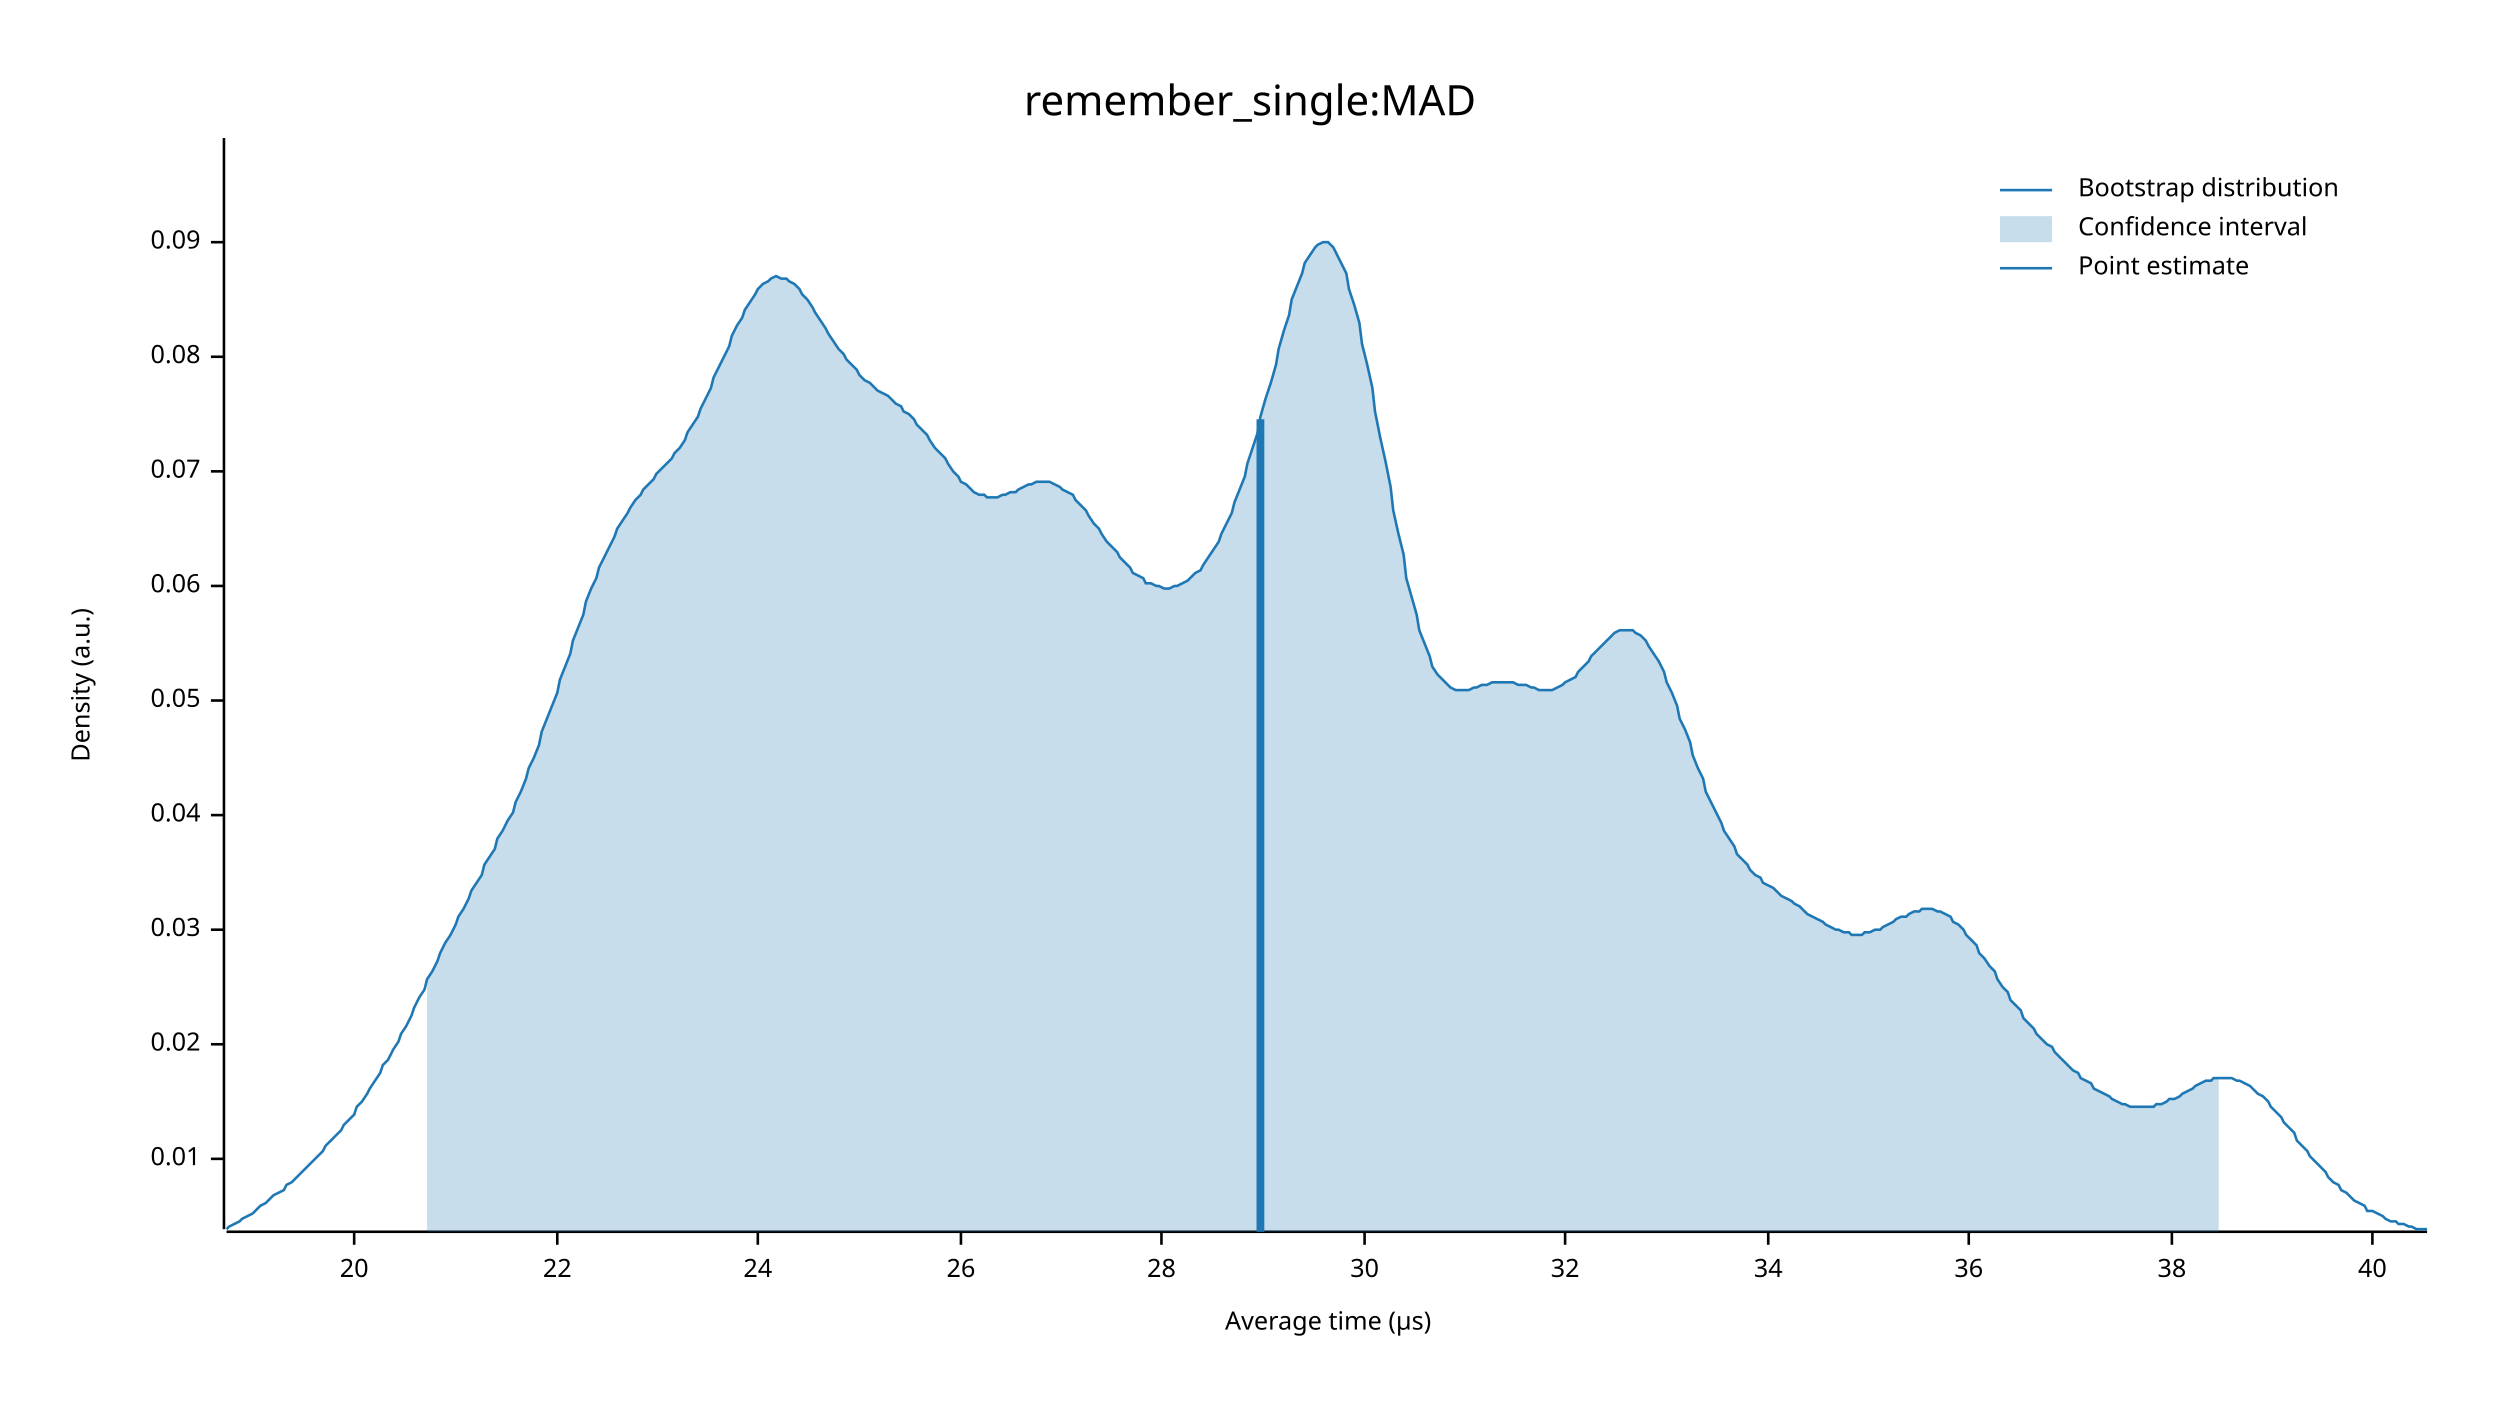
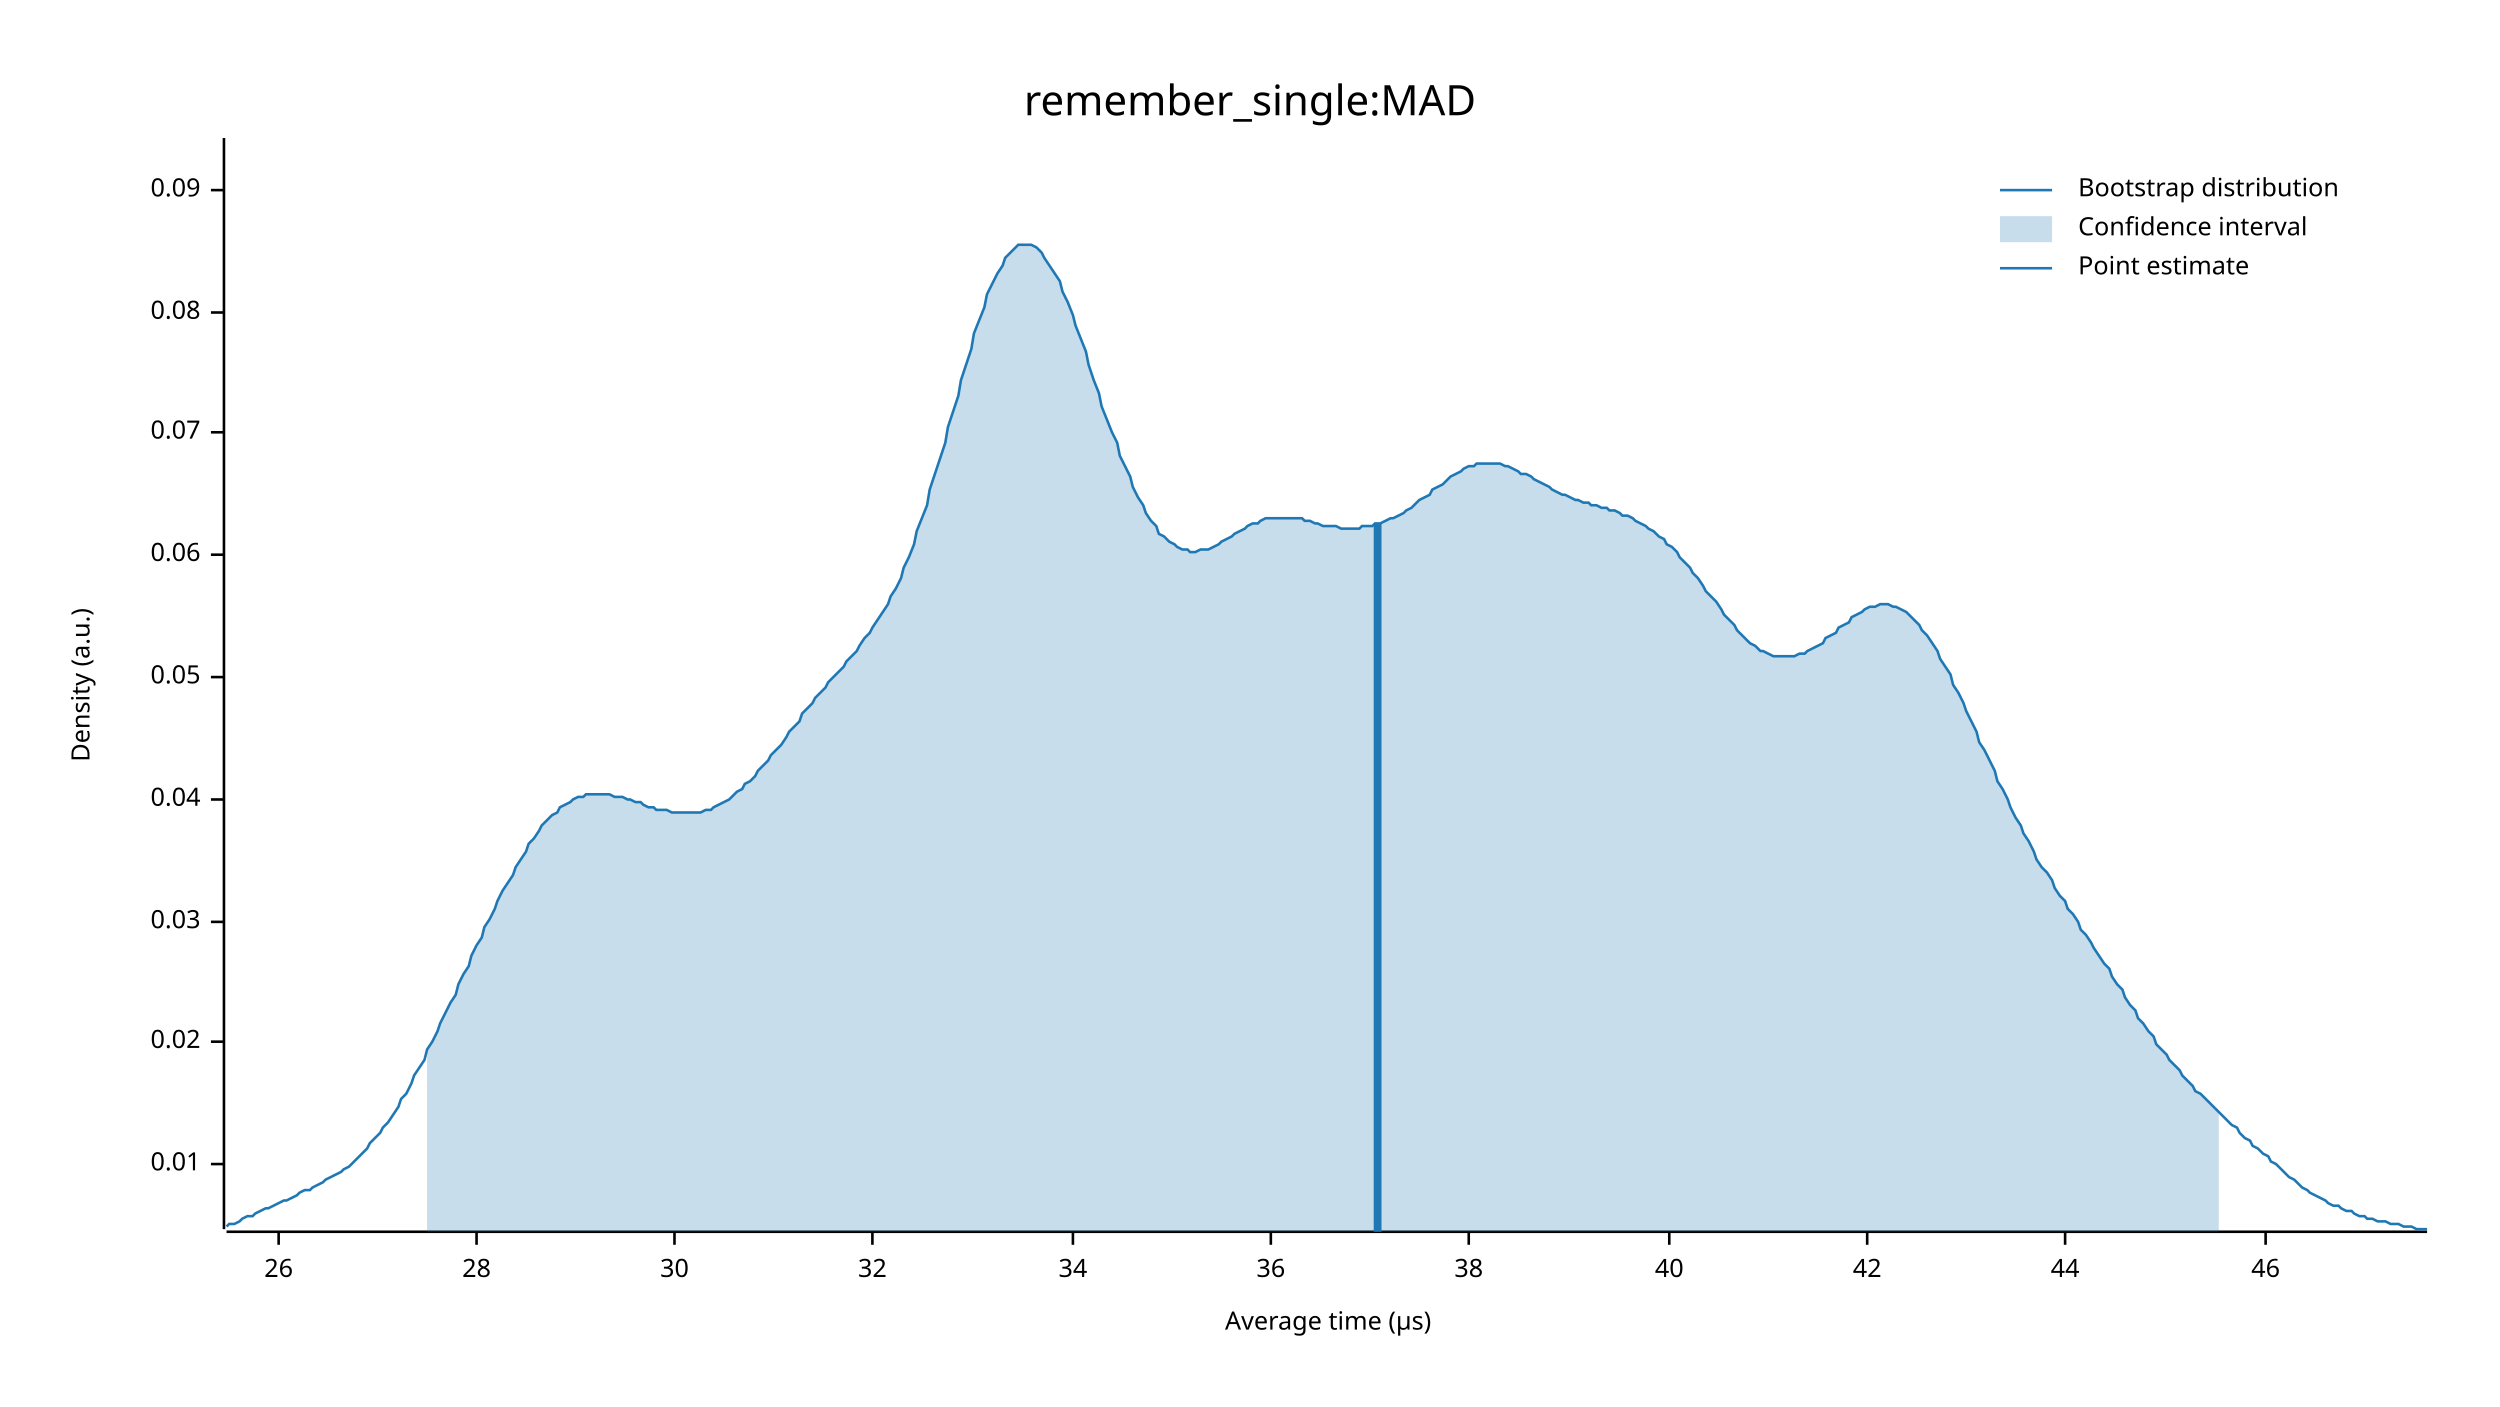
<svg xmlns="http://www.w3.org/2000/svg" width="960" height="540" viewBox="0 0 960 540">
  <text x="480" y="32" dy="0.76em" text-anchor="middle" font-family="sans-serif" font-size="16.129" opacity="1" fill="#000000">
remember_single:MAD
</text>
  <text x="27" y="263" dy="0.76em" text-anchor="middle" font-family="sans-serif" font-size="9.677" opacity="1" fill="#000000" transform="rotate(270, 27, 263)">
Density (a.u.)
</text>
  <text x="510" y="513" dy="-0.5ex" text-anchor="middle" font-family="sans-serif" font-size="9.677" opacity="1" fill="#000000">
Average time (µs)
</text>
  <polyline fill="none" opacity="1" stroke="#000000" stroke-width="1" points="86,53 86,472 " />
-   <text x="77" y="445" dy="0.5ex" text-anchor="end" font-family="sans-serif" font-size="9.677" opacity="1" fill="#000000">
+   <text x="77" y="447" dy="0.5ex" text-anchor="end" font-family="sans-serif" font-size="9.677" opacity="1" fill="#000000">
0.01
</text>
-   <polyline fill="none" opacity="1" stroke="#000000" stroke-width="1" points="81,445 86,445 " />
-   <text x="77" y="401" dy="0.5ex" text-anchor="end" font-family="sans-serif" font-size="9.677" opacity="1" fill="#000000">
+   <polyline fill="none" opacity="1" stroke="#000000" stroke-width="1" points="81,447 86,447 " />
+   <text x="77" y="400" dy="0.5ex" text-anchor="end" font-family="sans-serif" font-size="9.677" opacity="1" fill="#000000">
0.02
</text>
-   <polyline fill="none" opacity="1" stroke="#000000" stroke-width="1" points="81,401 86,401 " />
-   <text x="77" y="357" dy="0.5ex" text-anchor="end" font-family="sans-serif" font-size="9.677" opacity="1" fill="#000000">
+   <polyline fill="none" opacity="1" stroke="#000000" stroke-width="1" points="81,400 86,400 " />
+   <text x="77" y="354" dy="0.5ex" text-anchor="end" font-family="sans-serif" font-size="9.677" opacity="1" fill="#000000">
0.03
</text>
-   <polyline fill="none" opacity="1" stroke="#000000" stroke-width="1" points="81,357 86,357 " />
-   <text x="77" y="313" dy="0.5ex" text-anchor="end" font-family="sans-serif" font-size="9.677" opacity="1" fill="#000000">
+   <polyline fill="none" opacity="1" stroke="#000000" stroke-width="1" points="81,354 86,354 " />
+   <text x="77" y="307" dy="0.5ex" text-anchor="end" font-family="sans-serif" font-size="9.677" opacity="1" fill="#000000">
0.04
</text>
-   <polyline fill="none" opacity="1" stroke="#000000" stroke-width="1" points="81,313 86,313 " />
-   <text x="77" y="269" dy="0.5ex" text-anchor="end" font-family="sans-serif" font-size="9.677" opacity="1" fill="#000000">
+   <polyline fill="none" opacity="1" stroke="#000000" stroke-width="1" points="81,307 86,307 " />
+   <text x="77" y="260" dy="0.5ex" text-anchor="end" font-family="sans-serif" font-size="9.677" opacity="1" fill="#000000">
0.05
</text>
-   <polyline fill="none" opacity="1" stroke="#000000" stroke-width="1" points="81,269 86,269 " />
-   <text x="77" y="225" dy="0.5ex" text-anchor="end" font-family="sans-serif" font-size="9.677" opacity="1" fill="#000000">
+   <polyline fill="none" opacity="1" stroke="#000000" stroke-width="1" points="81,260 86,260 " />
+   <text x="77" y="213" dy="0.5ex" text-anchor="end" font-family="sans-serif" font-size="9.677" opacity="1" fill="#000000">
0.06
</text>
-   <polyline fill="none" opacity="1" stroke="#000000" stroke-width="1" points="81,225 86,225 " />
-   <text x="77" y="181" dy="0.5ex" text-anchor="end" font-family="sans-serif" font-size="9.677" opacity="1" fill="#000000">
+   <polyline fill="none" opacity="1" stroke="#000000" stroke-width="1" points="81,213 86,213 " />
+   <text x="77" y="166" dy="0.5ex" text-anchor="end" font-family="sans-serif" font-size="9.677" opacity="1" fill="#000000">
0.07
</text>
-   <polyline fill="none" opacity="1" stroke="#000000" stroke-width="1" points="81,181 86,181 " />
-   <text x="77" y="137" dy="0.5ex" text-anchor="end" font-family="sans-serif" font-size="9.677" opacity="1" fill="#000000">
+   <polyline fill="none" opacity="1" stroke="#000000" stroke-width="1" points="81,166 86,166 " />
+   <text x="77" y="120" dy="0.5ex" text-anchor="end" font-family="sans-serif" font-size="9.677" opacity="1" fill="#000000">
0.08
</text>
-   <polyline fill="none" opacity="1" stroke="#000000" stroke-width="1" points="81,137 86,137 " />
-   <text x="77" y="93" dy="0.5ex" text-anchor="end" font-family="sans-serif" font-size="9.677" opacity="1" fill="#000000">
+   <polyline fill="none" opacity="1" stroke="#000000" stroke-width="1" points="81,120 86,120 " />
+   <text x="77" y="73" dy="0.5ex" text-anchor="end" font-family="sans-serif" font-size="9.677" opacity="1" fill="#000000">
0.09
</text>
-   <polyline fill="none" opacity="1" stroke="#000000" stroke-width="1" points="81,93 86,93 " />
+   <polyline fill="none" opacity="1" stroke="#000000" stroke-width="1" points="81,73 86,73 " />
  <polyline fill="none" opacity="1" stroke="#000000" stroke-width="1" points="87,473 932,473 " />
-   <text x="136" y="483" dy="0.76em" text-anchor="middle" font-family="sans-serif" font-size="9.677" opacity="1" fill="#000000">
- 20
- </text>
-   <polyline fill="none" opacity="1" stroke="#000000" stroke-width="1" points="136,473 136,478 " />
-   <text x="214" y="483" dy="0.76em" text-anchor="middle" font-family="sans-serif" font-size="9.677" opacity="1" fill="#000000">
- 22
- </text>
-   <polyline fill="none" opacity="1" stroke="#000000" stroke-width="1" points="214,473 214,478 " />
-   <text x="291" y="483" dy="0.76em" text-anchor="middle" font-family="sans-serif" font-size="9.677" opacity="1" fill="#000000">
- 24
- </text>
-   <polyline fill="none" opacity="1" stroke="#000000" stroke-width="1" points="291,473 291,478 " />
-   <text x="369" y="483" dy="0.76em" text-anchor="middle" font-family="sans-serif" font-size="9.677" opacity="1" fill="#000000">
+   <text x="107" y="483" dy="0.76em" text-anchor="middle" font-family="sans-serif" font-size="9.677" opacity="1" fill="#000000">
26
</text>
-   <polyline fill="none" opacity="1" stroke="#000000" stroke-width="1" points="369,473 369,478 " />
-   <text x="446" y="483" dy="0.76em" text-anchor="middle" font-family="sans-serif" font-size="9.677" opacity="1" fill="#000000">
+   <polyline fill="none" opacity="1" stroke="#000000" stroke-width="1" points="107,473 107,478 " />
+   <text x="183" y="483" dy="0.76em" text-anchor="middle" font-family="sans-serif" font-size="9.677" opacity="1" fill="#000000">
28
</text>
-   <polyline fill="none" opacity="1" stroke="#000000" stroke-width="1" points="446,473 446,478 " />
-   <text x="524" y="483" dy="0.76em" text-anchor="middle" font-family="sans-serif" font-size="9.677" opacity="1" fill="#000000">
+   <polyline fill="none" opacity="1" stroke="#000000" stroke-width="1" points="183,473 183,478 " />
+   <text x="259" y="483" dy="0.76em" text-anchor="middle" font-family="sans-serif" font-size="9.677" opacity="1" fill="#000000">
30
</text>
-   <polyline fill="none" opacity="1" stroke="#000000" stroke-width="1" points="524,473 524,478 " />
-   <text x="601" y="483" dy="0.76em" text-anchor="middle" font-family="sans-serif" font-size="9.677" opacity="1" fill="#000000">
+   <polyline fill="none" opacity="1" stroke="#000000" stroke-width="1" points="259,473 259,478 " />
+   <text x="335" y="483" dy="0.76em" text-anchor="middle" font-family="sans-serif" font-size="9.677" opacity="1" fill="#000000">
32
</text>
-   <polyline fill="none" opacity="1" stroke="#000000" stroke-width="1" points="601,473 601,478 " />
-   <text x="679" y="483" dy="0.76em" text-anchor="middle" font-family="sans-serif" font-size="9.677" opacity="1" fill="#000000">
+   <polyline fill="none" opacity="1" stroke="#000000" stroke-width="1" points="335,473 335,478 " />
+   <text x="412" y="483" dy="0.76em" text-anchor="middle" font-family="sans-serif" font-size="9.677" opacity="1" fill="#000000">
34
</text>
-   <polyline fill="none" opacity="1" stroke="#000000" stroke-width="1" points="679,473 679,478 " />
-   <text x="756" y="483" dy="0.76em" text-anchor="middle" font-family="sans-serif" font-size="9.677" opacity="1" fill="#000000">
+   <polyline fill="none" opacity="1" stroke="#000000" stroke-width="1" points="412,473 412,478 " />
+   <text x="488" y="483" dy="0.76em" text-anchor="middle" font-family="sans-serif" font-size="9.677" opacity="1" fill="#000000">
36
</text>
-   <polyline fill="none" opacity="1" stroke="#000000" stroke-width="1" points="756,473 756,478 " />
-   <text x="834" y="483" dy="0.76em" text-anchor="middle" font-family="sans-serif" font-size="9.677" opacity="1" fill="#000000">
+   <polyline fill="none" opacity="1" stroke="#000000" stroke-width="1" points="488,473 488,478 " />
+   <text x="564" y="483" dy="0.76em" text-anchor="middle" font-family="sans-serif" font-size="9.677" opacity="1" fill="#000000">
38
</text>
-   <polyline fill="none" opacity="1" stroke="#000000" stroke-width="1" points="834,473 834,478 " />
-   <text x="911" y="483" dy="0.76em" text-anchor="middle" font-family="sans-serif" font-size="9.677" opacity="1" fill="#000000">
+   <polyline fill="none" opacity="1" stroke="#000000" stroke-width="1" points="564,473 564,478 " />
+   <text x="641" y="483" dy="0.76em" text-anchor="middle" font-family="sans-serif" font-size="9.677" opacity="1" fill="#000000">
40
</text>
-   <polyline fill="none" opacity="1" stroke="#000000" stroke-width="1" points="911,473 911,478 " />
-   <polyline fill="none" opacity="1" stroke="#1F78B4" stroke-width="1" points="87,472 88,471 90,470 92,469 93,468 95,467 97,466 98,465 100,463 102,462 103,461 105,459 107,458 109,457 110,455 112,454 114,452 115,451 117,449 119,447 120,446 122,444 124,442 125,440 127,438 129,436 131,434 132,432 134,430 136,428 137,425 139,423 141,420 142,418 144,415 146,412 147,409 149,407 151,403 153,400 154,397 156,394 158,390 159,387 161,383 163,380 164,376 166,373 168,369 169,366 171,362 173,359 175,355 176,352 178,349 180,345 181,342 183,339 185,336 186,332 188,329 190,326 191,322 193,319 195,315 197,312 198,308 200,304 202,299 203,295 205,291 207,286 208,281 210,276 212,271 214,266 215,261 217,256 219,251 220,246 222,241 224,236 225,231 227,226 229,222 230,218 232,214 234,210 236,206 237,203 239,200 241,197 242,195 244,192 246,190 247,188 249,186 251,184 252,182 254,180 256,178 258,176 259,174 261,172 263,169 264,166 266,163 268,160 269,157 271,153 273,149 274,145 276,141 278,137 280,133 281,129 283,125 285,122 286,119 288,116 290,113 291,111 293,109 295,108 296,107 298,106 300,107 302,107 303,108 305,109 307,111 308,113 310,115 312,118 313,120 315,123 317,126 318,128 320,131 322,134 324,136 325,138 327,140 329,142 330,144 332,146 334,147 335,148 337,150 339,151 341,152 342,153 344,155 346,156 347,158 349,159 351,161 352,163 354,165 356,167 357,169 359,172 361,174 363,176 364,178 366,181 368,183 369,185 371,186 373,188 374,189 376,190 378,190 379,191 381,191 383,191 385,190 386,190 388,189 390,189 391,188 393,187 395,186 396,186 398,185 400,185 401,185 403,185 405,186 407,187 408,188 410,189 412,190 413,192 415,194 417,196 418,198 420,201 422,203 423,205 425,208 427,210 429,212 430,214 432,216 434,218 435,220 437,221 439,222 440,224 442,224 444,225 445,225 447,226 449,226 451,225 452,225 454,224 456,223 457,222 459,220 461,219 462,217 464,214 466,211 468,208 469,205 471,201 473,197 474,193 476,188 478,183 479,178 481,172 483,166 484,160 486,153 488,147 490,140 491,134 493,127 495,121 496,115 498,110 500,105 501,101 503,98 505,95 506,94 508,93 510,93 512,95 513,97 515,101 517,105 518,111 520,117 522,124 523,132 525,140 527,149 528,158 530,168 532,177 534,187 535,196 537,205 539,213 540,222 542,229 544,236 545,242 547,247 549,252 550,256 552,259 554,261 556,263 557,264 559,265 561,265 562,265 564,265 566,264 567,264 569,263 571,263 573,262 574,262 576,262 578,262 579,262 581,262 583,263 584,263 586,263 588,264 589,264 591,265 593,265 595,265 596,265 598,264 600,263 601,262 603,261 605,260 606,258 608,256 610,254 611,252 613,250 615,248 617,246 618,245 620,243 622,242 623,242 625,242 627,242 628,243 630,244 632,246 633,248 635,251 637,254 639,258 640,262 642,266 644,271 645,276 647,280 649,285 650,290 652,295 654,299 655,304 657,308 659,312 661,316 662,319 664,322 666,325 667,328 669,330 671,332 672,334 674,336 676,337 677,339 679,340 681,341 683,343 684,344 686,345 688,346 689,347 691,348 693,350 694,351 696,352 698,353 700,354 701,355 703,356 705,357 706,357 708,358 710,358 711,359 713,359 715,359 716,358 718,358 720,357 722,357 723,356 725,355 727,354 728,353 730,352 732,352 733,351 735,350 737,350 738,349 740,349 742,349 744,350 745,350 747,351 749,352 750,354 752,355 754,357 755,359 757,361 759,363 760,366 762,368 764,371 766,373 767,376 769,379 771,381 772,384 774,386 776,388 777,391 779,393 781,395 782,397 784,399 786,401 788,402 789,404 791,406 793,408 794,409 796,411 798,412 799,414 801,415 803,416 804,418 806,419 808,420 810,421 811,422 813,423 815,424 816,424 818,425 820,425 821,425 823,425 825,425 827,425 828,424 830,424 832,423 833,422 835,422 837,421 838,420 840,419 842,418 843,417 845,416 847,415 849,415 850,414 852,414 854,414 855,414 857,414 859,415 860,415 862,416 864,417 865,418 867,420 869,421 871,423 872,425 874,427 876,429 877,431 879,433 881,435 882,438 884,440 886,442 887,444 889,446 891,448 893,450 894,452 896,454 898,455 899,457 901,458 903,460 904,461 906,462 908,463 909,465 911,465 913,466 915,467 916,468 918,469 920,469 921,470 923,470 925,471 926,471 928,472 930,472 932,472 " />
-   <polygon opacity="0.25" fill="#1F78B4" points="164,376 166,373 168,369 169,366 171,362 173,359 175,355 176,352 178,349 180,345 181,342 183,339 185,336 186,332 188,329 190,326 191,322 193,319 195,315 197,312 198,308 200,304 202,299 203,295 205,291 207,286 208,281 210,276 212,271 214,266 215,261 217,256 219,251 220,246 222,241 224,236 225,231 227,226 229,222 230,218 232,214 234,210 236,206 237,203 239,200 241,197 242,195 244,192 246,190 247,188 249,186 251,184 252,182 254,180 256,178 258,176 259,174 261,172 263,169 264,166 266,163 268,160 269,157 271,153 273,149 274,145 276,141 278,137 280,133 281,129 283,125 285,122 286,119 288,116 290,113 291,111 293,109 295,108 296,107 298,106 300,107 302,107 303,108 305,109 307,111 308,113 310,115 312,118 313,120 315,123 317,126 318,128 320,131 322,134 324,136 325,138 327,140 329,142 330,144 332,146 334,147 335,148 337,150 339,151 341,152 342,153 344,155 346,156 347,158 349,159 351,161 352,163 354,165 356,167 357,169 359,172 361,174 363,176 364,178 366,181 368,183 369,185 371,186 373,188 374,189 376,190 378,190 379,191 381,191 383,191 385,190 386,190 388,189 390,189 391,188 393,187 395,186 396,186 398,185 400,185 401,185 403,185 405,186 407,187 408,188 410,189 412,190 413,192 415,194 417,196 418,198 420,201 422,203 423,205 425,208 427,210 429,212 430,214 432,216 434,218 435,220 437,221 439,222 440,224 442,224 444,225 445,225 447,226 449,226 451,225 452,225 454,224 456,223 457,222 459,220 461,219 462,217 464,214 466,211 468,208 469,205 471,201 473,197 474,193 476,188 478,183 479,178 481,172 483,166 484,160 486,153 488,147 490,140 491,134 493,127 495,121 496,115 498,110 500,105 501,101 503,98 505,95 506,94 508,93 510,93 512,95 513,97 515,101 517,105 518,111 520,117 522,124 523,132 525,140 527,149 528,158 530,168 532,177 534,187 535,196 537,205 539,213 540,222 542,229 544,236 545,242 547,247 549,252 550,256 552,259 554,261 556,263 557,264 559,265 561,265 562,265 564,265 566,264 567,264 569,263 571,263 573,262 574,262 576,262 578,262 579,262 581,262 583,263 584,263 586,263 588,264 589,264 591,265 593,265 595,265 596,265 598,264 600,263 601,262 603,261 605,260 606,258 608,256 610,254 611,252 613,250 615,248 617,246 618,245 620,243 622,242 623,242 625,242 627,242 628,243 630,244 632,246 633,248 635,251 637,254 639,258 640,262 642,266 644,271 645,276 647,280 649,285 650,290 652,295 654,299 655,304 657,308 659,312 661,316 662,319 664,322 666,325 667,328 669,330 671,332 672,334 674,336 676,337 677,339 679,340 681,341 683,343 684,344 686,345 688,346 689,347 691,348 693,350 694,351 696,352 698,353 700,354 701,355 703,356 705,357 706,357 708,358 710,358 711,359 713,359 715,359 716,358 718,358 720,357 722,357 723,356 725,355 727,354 728,353 730,352 732,352 733,351 735,350 737,350 738,349 740,349 742,349 744,350 745,350 747,351 749,352 750,354 752,355 754,357 755,359 757,361 759,363 760,366 762,368 764,371 766,373 767,376 769,379 771,381 772,384 774,386 776,388 777,391 779,393 781,395 782,397 784,399 786,401 788,402 789,404 791,406 793,408 794,409 796,411 798,412 799,414 801,415 803,416 804,418 806,419 808,420 810,421 811,422 813,423 815,424 816,424 818,425 820,425 821,425 823,425 825,425 827,425 828,424 830,424 832,423 833,422 835,422 837,421 838,420 840,419 842,418 843,417 845,416 847,415 849,415 850,414 852,414 852,473 164,473 " />
-   <polyline fill="none" opacity="1" stroke="#1F78B4" stroke-width="3" points="484,473 484,161 " />
+   <polyline fill="none" opacity="1" stroke="#000000" stroke-width="1" points="641,473 641,478 " />
+   <text x="717" y="483" dy="0.76em" text-anchor="middle" font-family="sans-serif" font-size="9.677" opacity="1" fill="#000000">
+ 42
+ </text>
+   <polyline fill="none" opacity="1" stroke="#000000" stroke-width="1" points="717,473 717,478 " />
+   <text x="793" y="483" dy="0.76em" text-anchor="middle" font-family="sans-serif" font-size="9.677" opacity="1" fill="#000000">
+ 44
+ </text>
+   <polyline fill="none" opacity="1" stroke="#000000" stroke-width="1" points="793,473 793,478 " />
+   <text x="870" y="483" dy="0.76em" text-anchor="middle" font-family="sans-serif" font-size="9.677" opacity="1" fill="#000000">
+ 46
+ </text>
+   <polyline fill="none" opacity="1" stroke="#000000" stroke-width="1" points="870,473 870,478 " />
+   <polyline fill="none" opacity="1" stroke="#1F78B4" stroke-width="1" points="87,471 88,470 90,470 92,469 93,468 95,467 97,467 98,466 100,465 102,464 103,464 105,463 107,462 109,461 110,461 112,460 114,459 115,458 117,457 119,457 120,456 122,455 124,454 125,453 127,452 129,451 131,450 132,449 134,448 136,446 137,445 139,443 141,441 142,439 144,437 146,435 147,433 149,431 151,428 153,425 154,422 156,420 158,416 159,413 161,410 163,407 164,403 166,400 168,396 169,393 171,389 173,385 175,382 176,378 178,374 180,371 181,367 183,363 185,360 186,356 188,353 190,349 191,346 193,342 195,339 197,336 198,333 200,330 202,327 203,324 205,322 207,319 208,317 210,315 212,313 214,312 215,310 217,309 219,308 220,307 222,306 224,306 225,305 227,305 229,305 230,305 232,305 234,305 236,306 237,306 239,306 241,307 242,307 244,308 246,308 247,309 249,310 251,310 252,311 254,311 256,311 258,312 259,312 261,312 263,312 264,312 266,312 268,312 269,312 271,311 273,311 274,310 276,309 278,308 280,307 281,306 283,304 285,303 286,301 288,300 290,298 291,296 293,294 295,292 296,290 298,288 300,286 302,283 303,281 305,279 307,277 308,274 310,272 312,270 313,268 315,266 317,264 318,262 320,260 322,258 324,256 325,254 327,252 329,250 330,248 332,245 334,243 335,241 337,238 339,235 341,232 342,229 344,226 346,222 347,218 349,214 351,209 352,204 354,199 356,194 357,188 359,182 361,176 363,170 364,164 366,158 368,152 369,146 371,140 373,134 374,128 376,123 378,118 379,113 381,109 383,105 385,102 386,99 388,97 390,95 391,94 393,94 395,94 396,94 398,95 400,97 401,99 403,102 405,105 407,108 408,112 410,116 412,121 413,125 415,130 417,135 418,140 420,146 422,151 423,156 425,161 427,166 429,170 430,175 432,179 434,183 435,187 437,191 439,194 440,197 442,200 444,202 445,205 447,206 449,208 451,209 452,210 454,211 456,211 457,212 459,212 461,211 462,211 464,211 466,210 468,209 469,208 471,207 473,206 474,205 476,204 478,203 479,202 481,201 483,201 484,200 486,199 488,199 490,199 491,199 493,199 495,199 496,199 498,199 500,199 501,200 503,200 505,201 506,201 508,202 510,202 512,202 513,202 515,203 517,203 518,203 520,203 522,203 523,202 525,202 527,202 528,201 530,201 532,200 534,199 535,199 537,198 539,197 540,196 542,195 544,193 545,192 547,191 549,190 550,188 552,187 554,186 556,184 557,183 559,182 561,181 562,180 564,179 566,179 567,178 569,178 571,178 573,178 574,178 576,178 578,179 579,179 581,180 583,181 584,182 586,182 588,183 589,184 591,185 593,186 595,187 596,188 598,189 600,190 601,190 603,191 605,192 606,192 608,193 610,193 611,194 613,194 615,195 617,195 618,196 620,196 622,197 623,198 625,198 627,199 628,200 630,201 632,202 633,203 635,204 637,206 639,207 640,209 642,210 644,212 645,214 647,216 649,218 650,220 652,222 654,225 655,227 657,229 659,231 661,234 662,236 664,238 666,240 667,242 669,244 671,246 672,247 674,248 676,250 677,250 679,251 681,252 683,252 684,252 686,252 688,252 689,252 691,251 693,251 694,250 696,249 698,248 700,247 701,245 703,244 705,243 706,241 708,240 710,239 711,237 713,236 715,235 716,234 718,233 720,233 722,232 723,232 725,232 727,233 728,233 730,234 732,235 733,236 735,238 737,240 738,242 740,244 742,247 744,250 745,253 747,256 749,259 750,263 752,266 754,270 755,273 757,277 759,281 760,285 762,288 764,292 766,296 767,300 769,303 771,307 772,310 774,314 776,317 777,320 779,323 781,327 782,330 784,333 786,335 788,338 789,341 791,344 793,346 794,349 796,351 798,354 799,357 801,359 803,362 804,364 806,367 808,370 810,372 811,375 813,378 815,380 816,383 818,386 820,388 821,391 823,393 825,396 827,398 828,401 830,403 832,405 833,407 835,409 837,411 838,413 840,415 842,417 843,419 845,420 847,422 849,424 850,425 852,427 854,429 855,430 857,432 859,433 860,435 862,437 864,438 865,440 867,441 869,443 871,444 872,446 874,447 876,449 877,450 879,452 881,453 882,454 884,456 886,457 887,458 889,459 891,460 893,461 894,462 896,463 898,463 899,464 901,465 903,465 904,466 906,467 908,467 909,468 911,468 913,469 915,469 916,469 918,470 920,470 921,470 923,471 925,471 926,471 928,472 930,472 932,472 " />
+   <polygon opacity="0.25" fill="#1F78B4" points="164,403 166,400 168,396 169,393 171,389 173,385 175,382 176,378 178,374 180,371 181,367 183,363 185,360 186,356 188,353 190,349 191,346 193,342 195,339 197,336 198,333 200,330 202,327 203,324 205,322 207,319 208,317 210,315 212,313 214,312 215,310 217,309 219,308 220,307 222,306 224,306 225,305 227,305 229,305 230,305 232,305 234,305 236,306 237,306 239,306 241,307 242,307 244,308 246,308 247,309 249,310 251,310 252,311 254,311 256,311 258,312 259,312 261,312 263,312 264,312 266,312 268,312 269,312 271,311 273,311 274,310 276,309 278,308 280,307 281,306 283,304 285,303 286,301 288,300 290,298 291,296 293,294 295,292 296,290 298,288 300,286 302,283 303,281 305,279 307,277 308,274 310,272 312,270 313,268 315,266 317,264 318,262 320,260 322,258 324,256 325,254 327,252 329,250 330,248 332,245 334,243 335,241 337,238 339,235 341,232 342,229 344,226 346,222 347,218 349,214 351,209 352,204 354,199 356,194 357,188 359,182 361,176 363,170 364,164 366,158 368,152 369,146 371,140 373,134 374,128 376,123 378,118 379,113 381,109 383,105 385,102 386,99 388,97 390,95 391,94 393,94 395,94 396,94 398,95 400,97 401,99 403,102 405,105 407,108 408,112 410,116 412,121 413,125 415,130 417,135 418,140 420,146 422,151 423,156 425,161 427,166 429,170 430,175 432,179 434,183 435,187 437,191 439,194 440,197 442,200 444,202 445,205 447,206 449,208 451,209 452,210 454,211 456,211 457,212 459,212 461,211 462,211 464,211 466,210 468,209 469,208 471,207 473,206 474,205 476,204 478,203 479,202 481,201 483,201 484,200 486,199 488,199 490,199 491,199 493,199 495,199 496,199 498,199 500,199 501,200 503,200 505,201 506,201 508,202 510,202 512,202 513,202 515,203 517,203 518,203 520,203 522,203 523,202 525,202 527,202 528,201 530,201 532,200 534,199 535,199 537,198 539,197 540,196 542,195 544,193 545,192 547,191 549,190 550,188 552,187 554,186 556,184 557,183 559,182 561,181 562,180 564,179 566,179 567,178 569,178 571,178 573,178 574,178 576,178 578,179 579,179 581,180 583,181 584,182 586,182 588,183 589,184 591,185 593,186 595,187 596,188 598,189 600,190 601,190 603,191 605,192 606,192 608,193 610,193 611,194 613,194 615,195 617,195 618,196 620,196 622,197 623,198 625,198 627,199 628,200 630,201 632,202 633,203 635,204 637,206 639,207 640,209 642,210 644,212 645,214 647,216 649,218 650,220 652,222 654,225 655,227 657,229 659,231 661,234 662,236 664,238 666,240 667,242 669,244 671,246 672,247 674,248 676,250 677,250 679,251 681,252 683,252 684,252 686,252 688,252 689,252 691,251 693,251 694,250 696,249 698,248 700,247 701,245 703,244 705,243 706,241 708,240 710,239 711,237 713,236 715,235 716,234 718,233 720,233 722,232 723,232 725,232 727,233 728,233 730,234 732,235 733,236 735,238 737,240 738,242 740,244 742,247 744,250 745,253 747,256 749,259 750,263 752,266 754,270 755,273 757,277 759,281 760,285 762,288 764,292 766,296 767,300 769,303 771,307 772,310 774,314 776,317 777,320 779,323 781,327 782,330 784,333 786,335 788,338 789,341 791,344 793,346 794,349 796,351 798,354 799,357 801,359 803,362 804,364 806,367 808,370 810,372 811,375 813,378 815,380 816,383 818,386 820,388 821,391 823,393 825,396 827,398 828,401 830,403 832,405 833,407 835,409 837,411 838,413 840,415 842,417 843,419 845,420 847,422 849,424 850,425 852,427 852,473 164,473 " />
+   <polyline fill="none" opacity="1" stroke="#1F78B4" stroke-width="3" points="529,473 529,201 " />
  <text x="798" y="68" dy="0.76em" text-anchor="start" font-family="sans-serif" font-size="9.677" opacity="1" fill="#000000">
Bootstrap distribution
</text>
  <text x="798" y="83" dy="0.76em" text-anchor="start" font-family="sans-serif" font-size="9.677" opacity="1" fill="#000000">
Confidence interval
</text>
  <text x="798" y="98" dy="0.76em" text-anchor="start" font-family="sans-serif" font-size="9.677" opacity="1" fill="#000000">
Point estimate
</text>
  <polyline fill="none" opacity="1" stroke="#1F78B4" stroke-width="1" points="768,73 788,73 " />
  <rect x="768" y="83" width="20" height="10" opacity="0.25" fill="#1F78B4" stroke="none" />
  <polyline fill="none" opacity="1" stroke="#1F78B4" stroke-width="1" points="768,103 788,103 " />
</svg>
